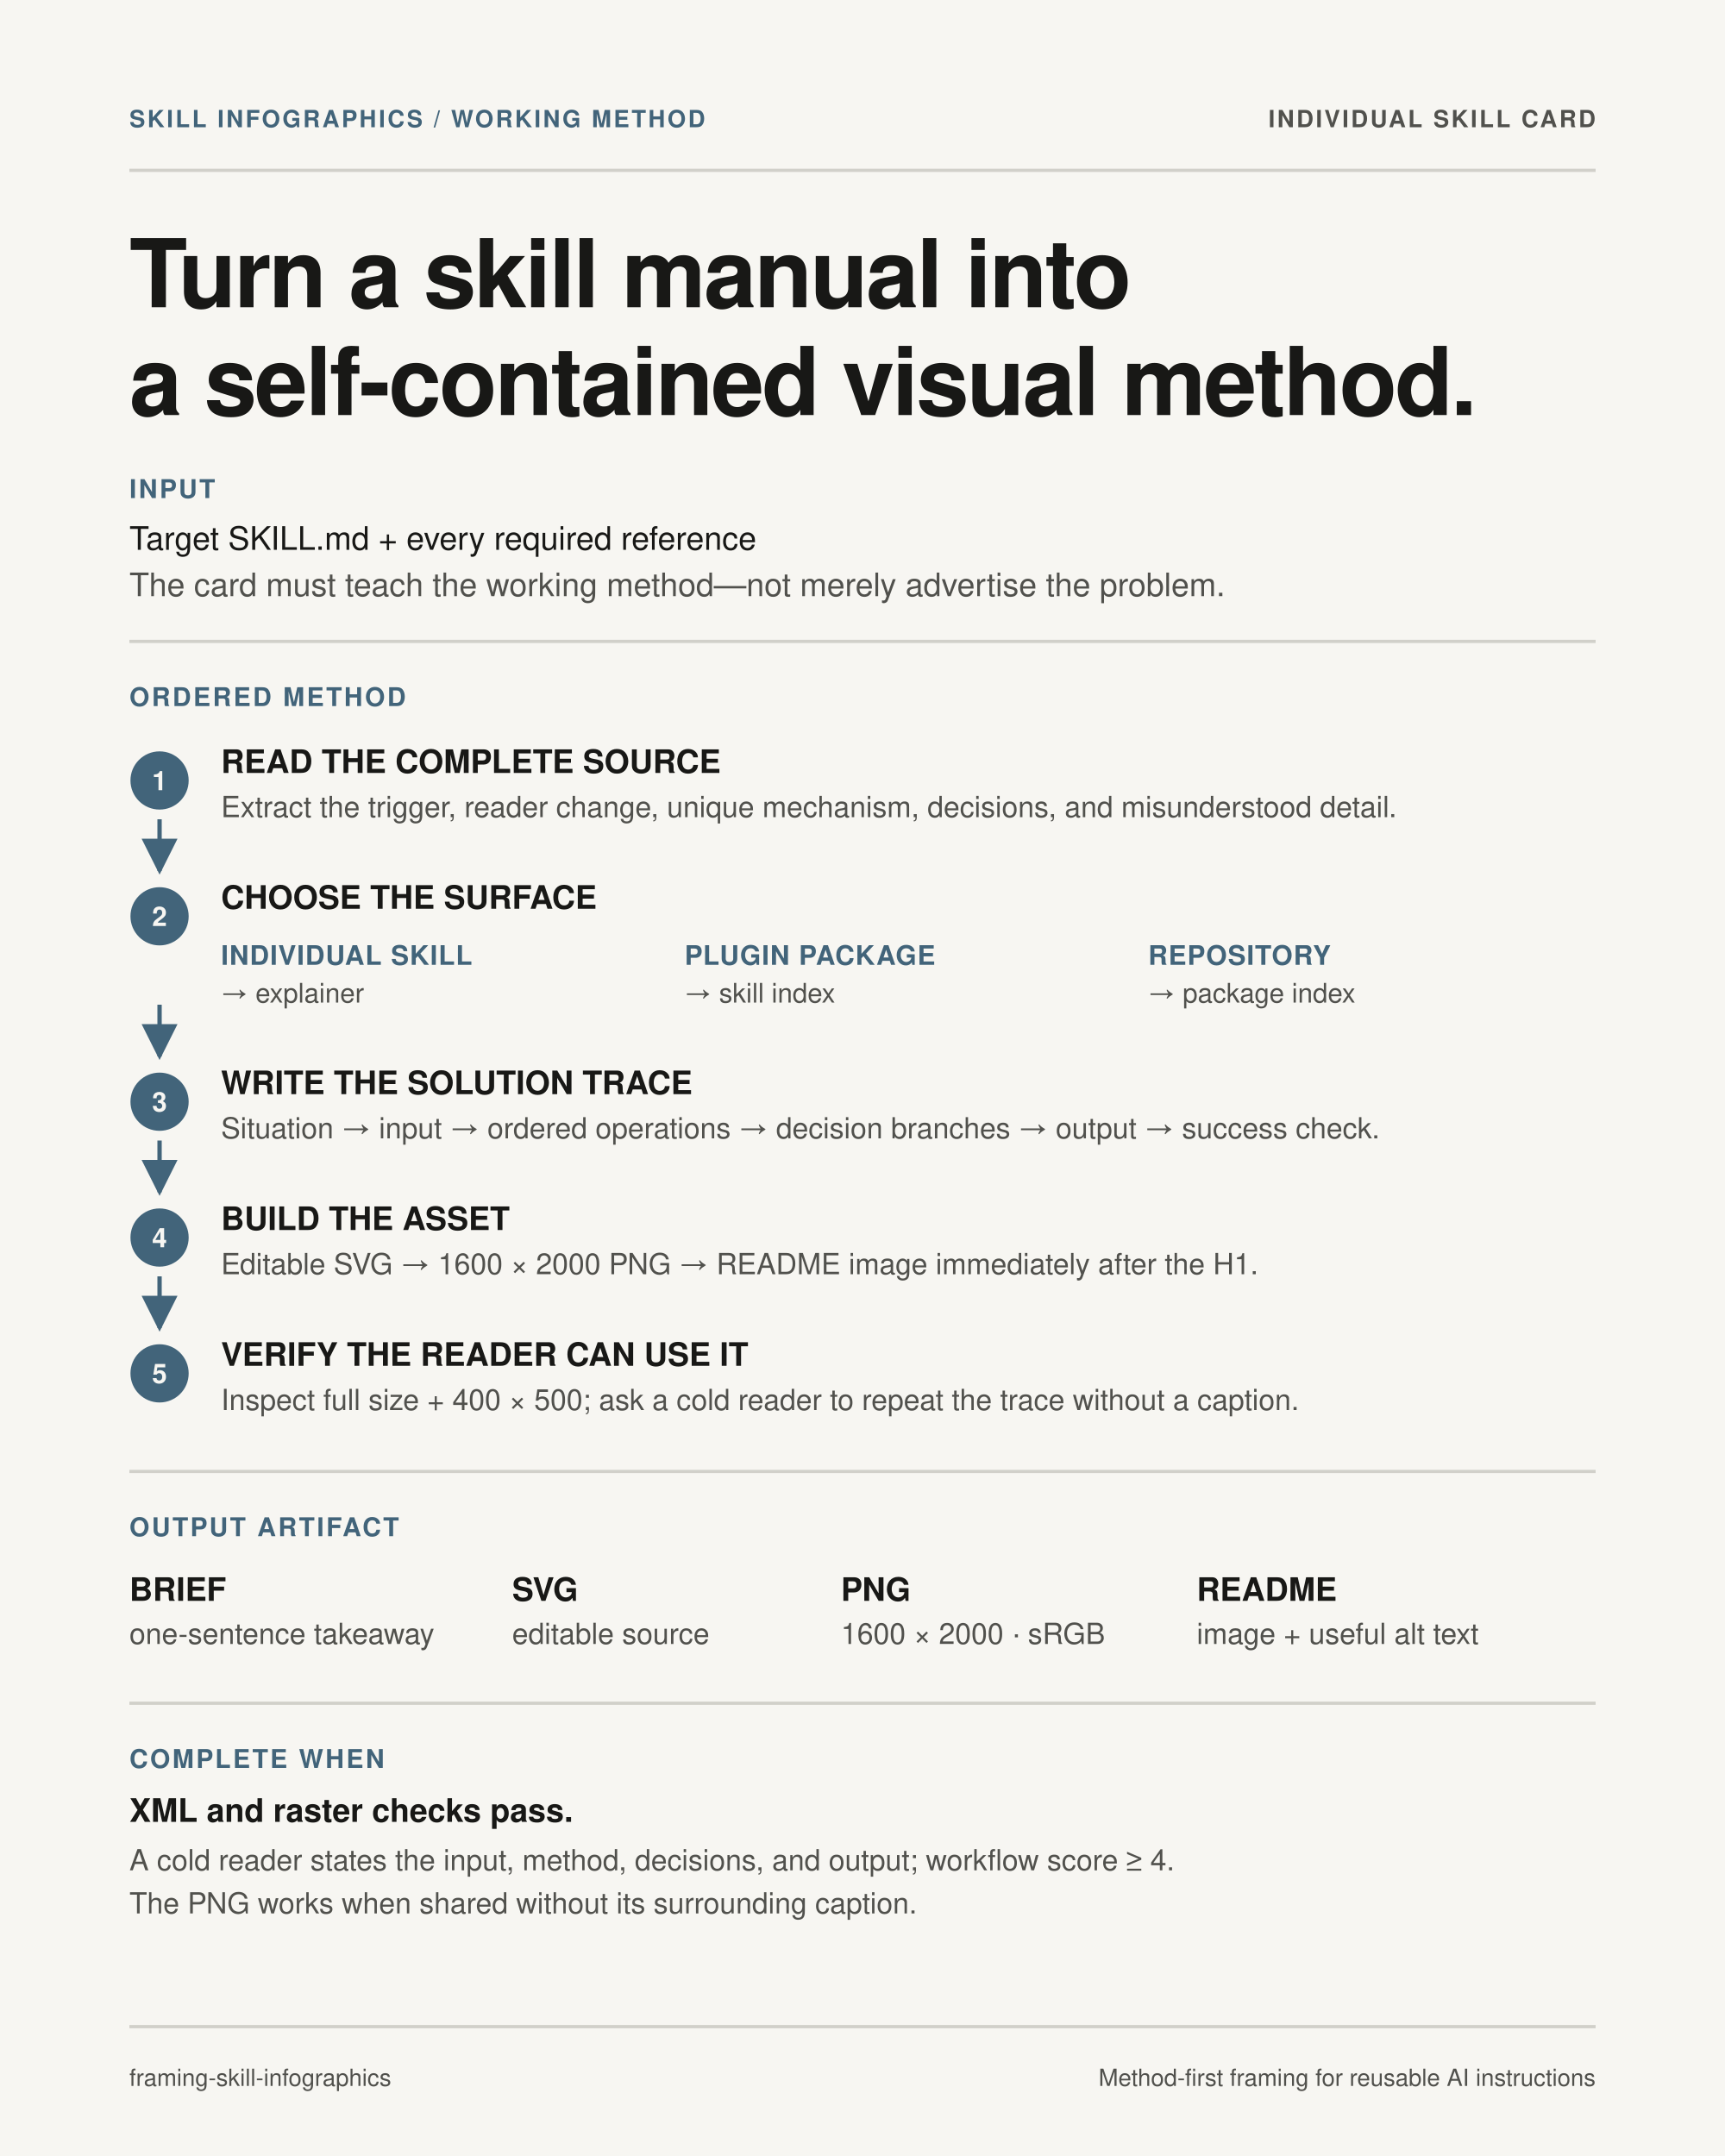
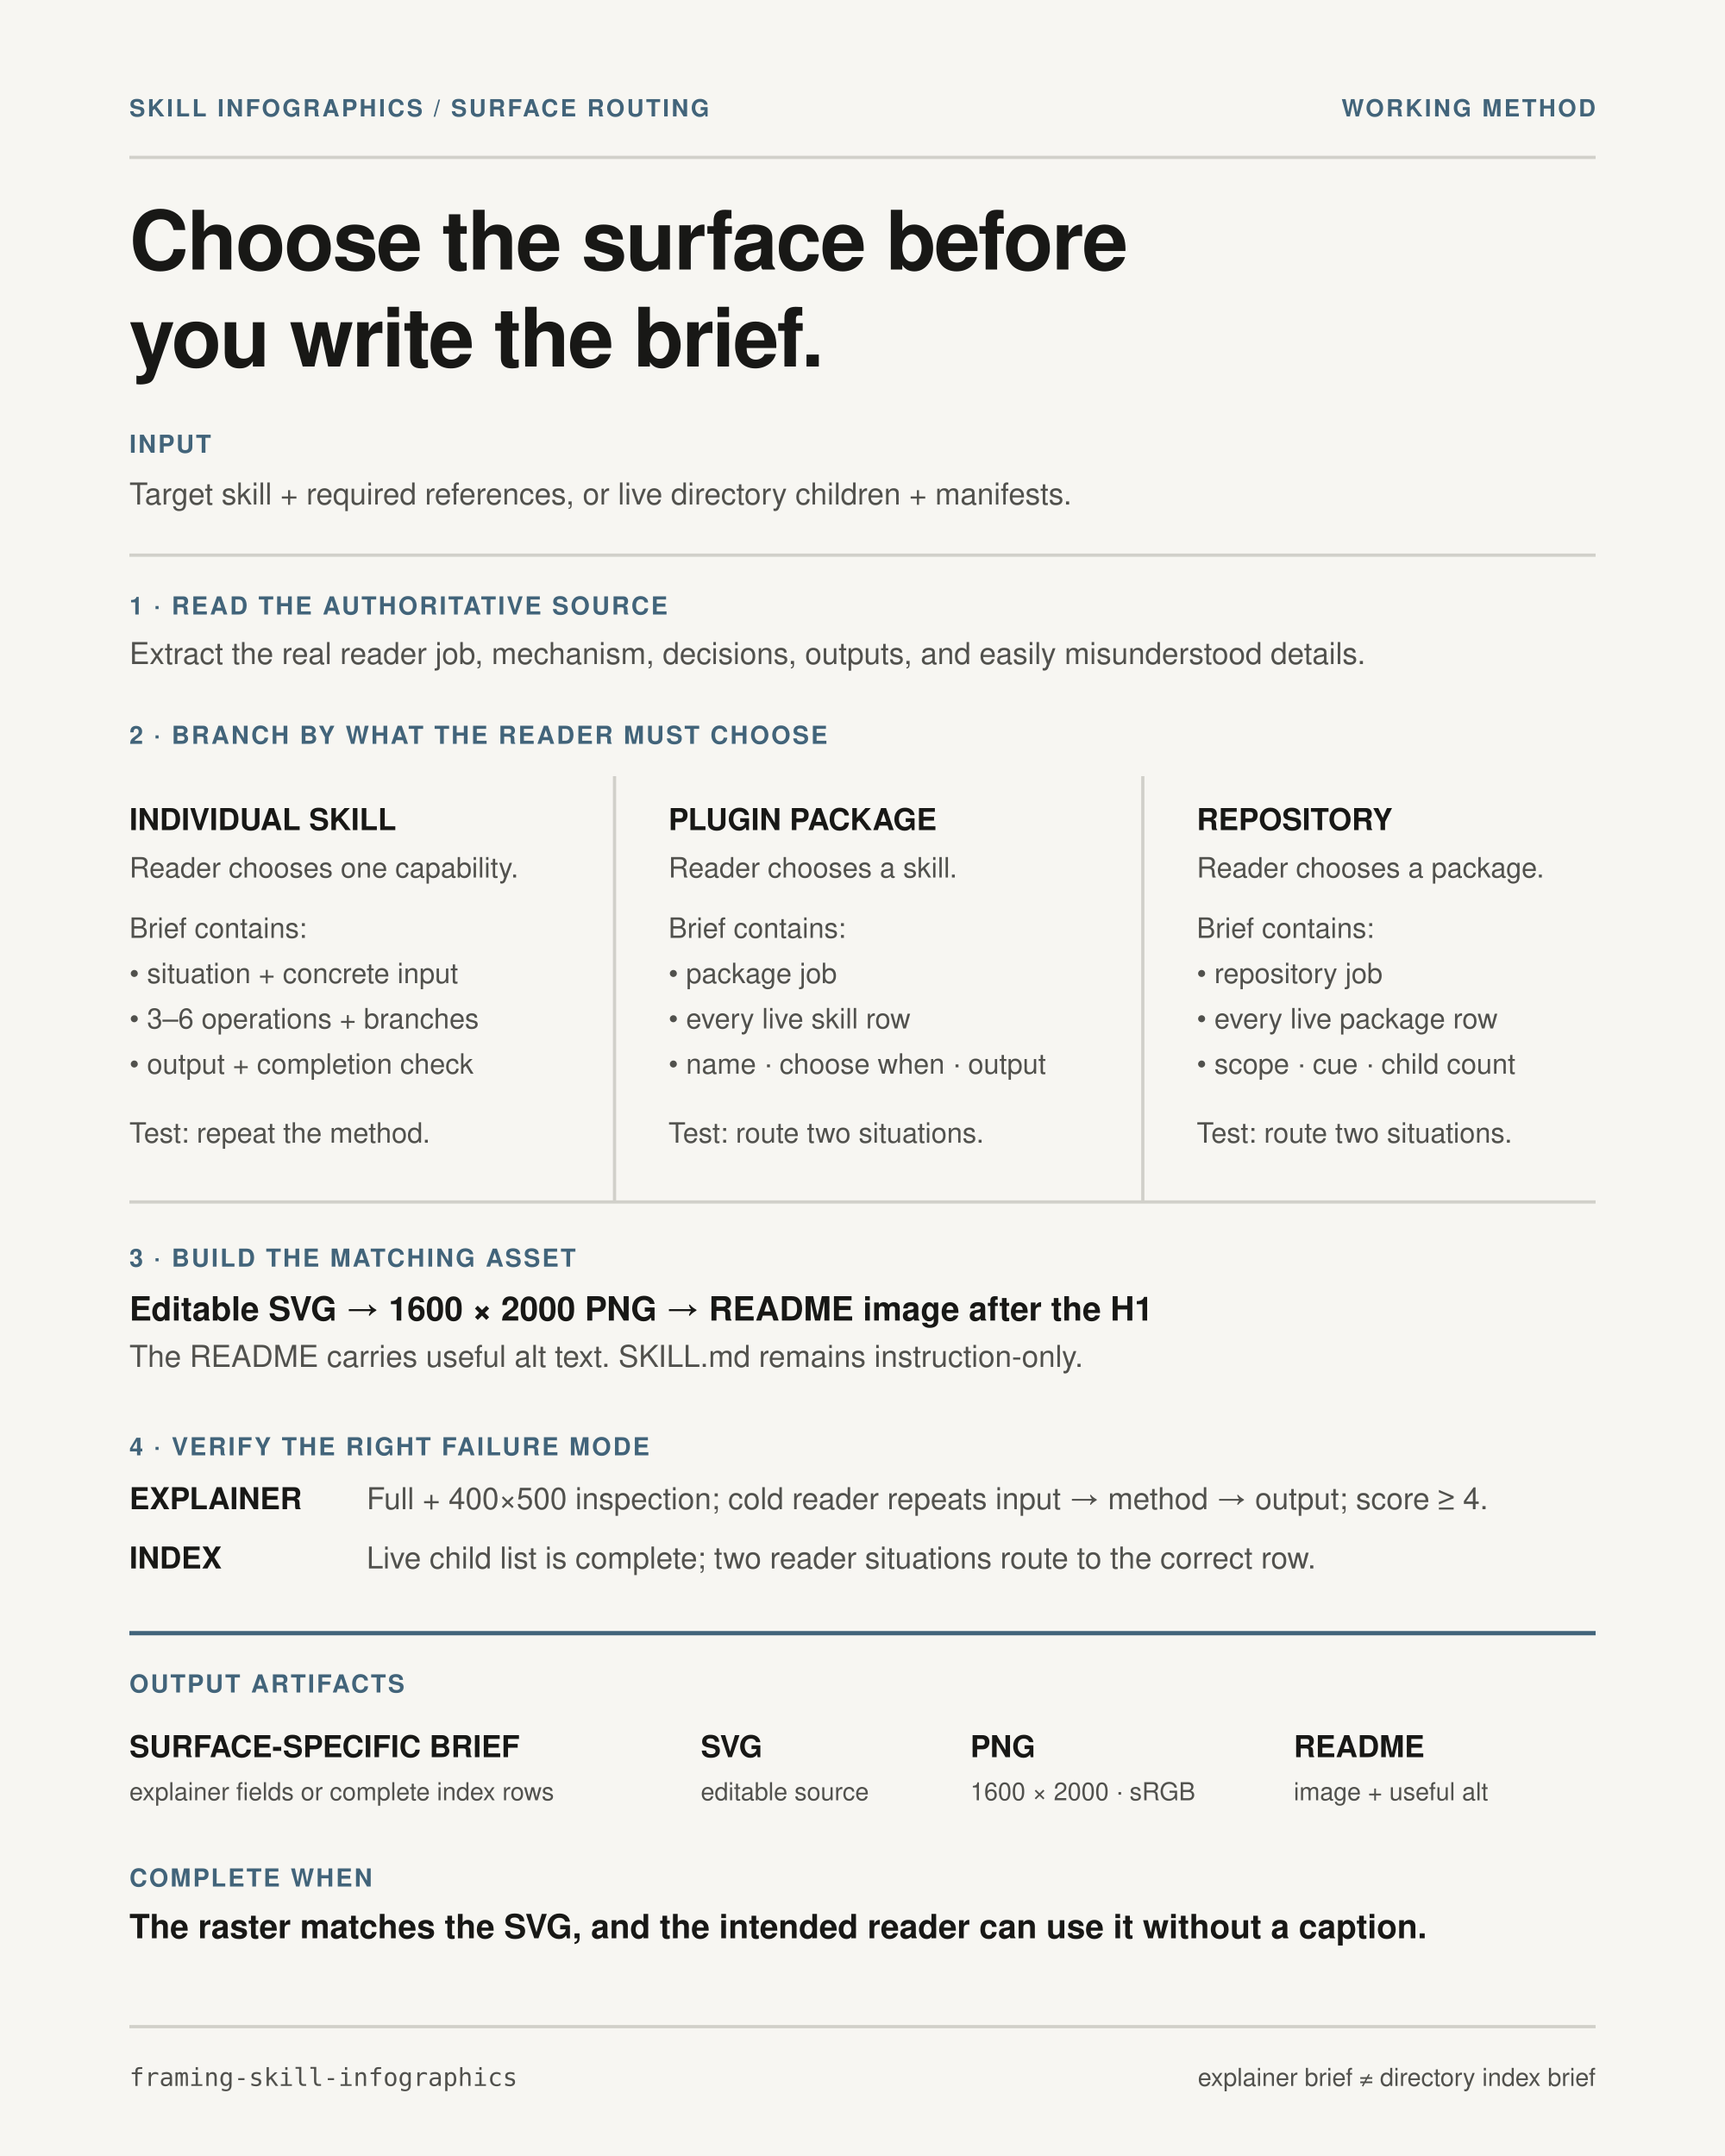
<svg xmlns="http://www.w3.org/2000/svg" width="1600" height="2000" viewBox="0 0 1600 2000" role="img" aria-labelledby="title desc">
+   <rect width="1600" height="2000" fill="#f7f6f2" />
  <defs>
    <style>
-       .bg { fill: #f7f6f2; }
-       .primary { fill: #181816; }
-       .secondary { fill: #51514d; }
-       .accent { fill: #42647a; }
+       .sans { font-family: Helvetica, Arial, sans-serif; fill: #181816; }
+       .mono { font-family: Menlo, Consolas, monospace; fill: #181816; }
+       .meta { font-size: 22px; font-weight: 700; letter-spacing: 2px; fill: #42647a; }
+       .headline { font-size: 76px; font-weight: 700; letter-spacing: -1.4px; }
+       .section { font-size: 23px; font-weight: 700; letter-spacing: 1.8px; fill: #42647a; }
+       .step { font-size: 31px; font-weight: 700; }
+       .body { font-size: 28px; fill: #51514d; }
+       .branch { font-size: 28px; font-weight: 700; }
+       .branch-body { font-size: 26px; fill: #51514d; }
+       .output { font-size: 28px; font-weight: 700; }
+       .small { font-size: 23px; fill: #51514d; }
      .rule { stroke: #d1d0ca; stroke-width: 3; }
-       .flow { stroke: #42647a; stroke-width: 4; fill: none; }
-       .headline { font: 700 88px Helvetica, Arial, sans-serif; letter-spacing: -2px; }
-       .section-label { font: 700 24px Helvetica, Arial, sans-serif; letter-spacing: 2px; }
-       .body { font: 400 30px Helvetica, Arial, sans-serif; }
-       .step-title { font: 700 30px Helvetica, Arial, sans-serif; }
-       .step-body { font: 400 27px Helvetica, Arial, sans-serif; }
-       .branch-title { font: 700 25px Helvetica, Arial, sans-serif; letter-spacing: .8px; }
-       .branch-body { font: 400 25px Helvetica, Arial, sans-serif; }
-       .step-num { font: 700 25px Helvetica, Arial, sans-serif; }
-       .output-title { font: 700 30px Helvetica, Arial, sans-serif; }
-       .output-body { font: 400 27px Helvetica, Arial, sans-serif; }
-       .meta { font: 700 22px Helvetica, Arial, sans-serif; letter-spacing: 2px; }
-       .identity { font: 400 22px Helvetica, Arial, sans-serif; }
+       .accent-rule { stroke: #42647a; stroke-width: 4; }
    </style>
-     <marker id="arrow" viewBox="0 0 12 12" refX="10" refY="6" markerWidth="10" markerHeight="10" orient="auto">
-       <path d="M1,1 L11,6 L1,11 Z" fill="#42647a" />
-     </marker>
  </defs>
-   <rect class="bg" width="1600" height="2000" />
-   <text x="120" y="118" class="meta accent">SKILL INFOGRAPHICS / WORKING METHOD</text>
-   <text x="1480" y="118" text-anchor="end" class="meta secondary">INDIVIDUAL SKILL CARD</text>
-   <line x1="120" y1="158" x2="1480" y2="158" class="rule" />
-   <text x="120" y="285" class="headline primary">Turn a skill manual into</text>
-   <text x="120" y="385" class="headline primary">a self-contained visual method.</text>
-   <text x="120" y="462" class="section-label accent">INPUT</text>
-   <text x="120" y="510" class="body primary">Target SKILL.md + every required reference</text>
-   <text x="120" y="553" class="body secondary">The card must teach the working method—not merely advertise the problem.</text>
-   <line x1="120" y1="595" x2="1480" y2="595" class="rule" />
-   <text x="120" y="655" class="section-label accent">ORDERED METHOD</text>
-   <circle cx="148" cy="724" r="27" fill="#42647a" />
-   <text x="148" y="733" text-anchor="middle" class="step-num" fill="#f7f6f2">1</text>
-   <text x="205" y="717" class="step-title primary">READ THE COMPLETE SOURCE</text>
-   <text x="205" y="758" class="step-body secondary">Extract the trigger, reader change, unique mechanism, decisions, and misunderstood detail.</text>
-   <line x1="148" y1="760" x2="148" y2="808" class="flow" marker-end="url(#arrow)" />
-   <circle cx="148" cy="850" r="27" fill="#42647a" />
-   <text x="148" y="859" text-anchor="middle" class="step-num" fill="#f7f6f2">2</text>
-   <text x="205" y="843" class="step-title primary">CHOOSE THE SURFACE</text>
-   <text x="205" y="895" class="branch-title accent">INDIVIDUAL SKILL</text>
-   <text x="205" y="930" class="branch-body secondary">→ explainer</text>
-   <text x="635" y="895" class="branch-title accent">PLUGIN PACKAGE</text>
-   <text x="635" y="930" class="branch-body secondary">→ skill index</text>
-   <text x="1065" y="895" class="branch-title accent">REPOSITORY</text>
-   <text x="1065" y="930" class="branch-body secondary">→ package index</text>
-   <line x1="148" y1="932" x2="148" y2="980" class="flow" marker-end="url(#arrow)" />
-   <circle cx="148" cy="1022" r="27" fill="#42647a" />
-   <text x="148" y="1031" text-anchor="middle" class="step-num" fill="#f7f6f2">3</text>
-   <text x="205" y="1015" class="step-title primary">WRITE THE SOLUTION TRACE</text>
-   <text x="205" y="1056" class="step-body secondary">Situation → input → ordered operations → decision branches → output → success check.</text>
-   <line x1="148" y1="1058" x2="148" y2="1106" class="flow" marker-end="url(#arrow)" />
-   <circle cx="148" cy="1148" r="27" fill="#42647a" />
-   <text x="148" y="1157" text-anchor="middle" class="step-num" fill="#f7f6f2">4</text>
-   <text x="205" y="1141" class="step-title primary">BUILD THE ASSET</text>
-   <text x="205" y="1182" class="step-body secondary">Editable SVG → 1600 × 2000 PNG → README image immediately after the H1.</text>
-   <line x1="148" y1="1184" x2="148" y2="1232" class="flow" marker-end="url(#arrow)" />
-   <circle cx="148" cy="1274" r="27" fill="#42647a" />
-   <text x="148" y="1283" text-anchor="middle" class="step-num" fill="#f7f6f2">5</text>
-   <text x="205" y="1267" class="step-title primary">VERIFY THE READER CAN USE IT</text>
-   <text x="205" y="1308" class="step-body secondary">Inspect full size + 400 × 500; ask a cold reader to repeat the trace without a caption.</text>
-   <line x1="120" y1="1365" x2="1480" y2="1365" class="rule" />
-   <text x="120" y="1425" class="section-label accent">OUTPUT ARTIFACT</text>
-   <text x="120" y="1485" class="output-title primary">BRIEF</text>
-   <text x="120" y="1525" class="output-body secondary">one-sentence takeaway</text>
-   <text x="475" y="1485" class="output-title primary">SVG</text>
-   <text x="475" y="1525" class="output-body secondary">editable source</text>
-   <text x="780" y="1485" class="output-title primary">PNG</text>
-   <text x="780" y="1525" class="output-body secondary">1600 × 2000 · sRGB</text>
-   <text x="1110" y="1485" class="output-title primary">README</text>
-   <text x="1110" y="1525" class="output-body secondary">image + useful alt text</text>
-   <line x1="120" y1="1580" x2="1480" y2="1580" class="rule" />
-   <text x="120" y="1640" class="section-label accent">COMPLETE WHEN</text>
-   <text x="120" y="1690" class="output-title primary">XML and raster checks pass.</text>
-   <text x="120" y="1735" class="output-body secondary">A cold reader states the input, method, decisions, and output; workflow score ≥ 4.</text>
-   <text x="120" y="1775" class="output-body secondary">The PNG works when shared without its surrounding caption.</text>
+   <text x="120" y="108" class="sans meta">SKILL INFOGRAPHICS / SURFACE ROUTING</text>
+   <text x="1480" y="108" text-anchor="end" class="sans meta">WORKING METHOD</text>
+   <line x1="120" y1="146" x2="1480" y2="146" class="rule" />
+   <text x="120" y="250" class="sans headline">Choose the surface before</text>
+   <text x="120" y="340" class="sans headline">you write the brief.</text>
+   <text x="120" y="420" class="sans section">INPUT</text>
+   <text x="120" y="468" class="sans body">Target skill + required references, or live directory children + manifests.</text>
+   <line x1="120" y1="515" x2="1480" y2="515" class="rule" />
+   <text x="120" y="570" class="sans section">1 · READ THE AUTHORITATIVE SOURCE</text>
+   <text x="120" y="616" class="sans body">Extract the real reader job, mechanism, decisions, outputs, and easily misunderstood details.</text>
+   <text x="120" y="690" class="sans section">2 · BRANCH BY WHAT THE READER MUST CHOOSE</text>
+   <line x1="570" y1="720" x2="570" y2="1115" class="rule" />
+   <line x1="1060" y1="720" x2="1060" y2="1115" class="rule" />
+   <text x="120" y="770" class="sans branch">INDIVIDUAL SKILL</text>
+   <text x="120" y="814" class="sans branch-body">Reader chooses one capability.</text>
+   <text x="120" y="870" class="sans branch-body">Brief contains:</text>
+   <text x="120" y="912" class="sans branch-body">• situation + concrete input</text>
+   <text x="120" y="954" class="sans branch-body">• 3–6 operations + branches</text>
+   <text x="120" y="996" class="sans branch-body">• output + completion check</text>
+   <text x="120" y="1060" class="sans branch-body">Test: repeat the method.</text>
+   <text x="620" y="770" class="sans branch">PLUGIN PACKAGE</text>
+   <text x="620" y="814" class="sans branch-body">Reader chooses a skill.</text>
+   <text x="620" y="870" class="sans branch-body">Brief contains:</text>
+   <text x="620" y="912" class="sans branch-body">• package job</text>
+   <text x="620" y="954" class="sans branch-body">• every live skill row</text>
+   <text x="620" y="996" class="sans branch-body">• name · choose when · output</text>
+   <text x="620" y="1060" class="sans branch-body">Test: route two situations.</text>
+   <text x="1110" y="770" class="sans branch">REPOSITORY</text>
+   <text x="1110" y="814" class="sans branch-body">Reader chooses a package.</text>
+   <text x="1110" y="870" class="sans branch-body">Brief contains:</text>
+   <text x="1110" y="912" class="sans branch-body">• repository job</text>
+   <text x="1110" y="954" class="sans branch-body">• every live package row</text>
+   <text x="1110" y="996" class="sans branch-body">• scope · cue · child count</text>
+   <text x="1110" y="1060" class="sans branch-body">Test: route two situations.</text>
+   <line x1="120" y1="1115" x2="1480" y2="1115" class="rule" />
+   <text x="120" y="1175" class="sans section">3 · BUILD THE MATCHING ASSET</text>
+   <text x="120" y="1225" class="sans step">Editable SVG → 1600 × 2000 PNG → README image after the H1</text>
+   <text x="120" y="1268" class="sans body">The README carries useful alt text. SKILL.md remains instruction-only.</text>
+   <text x="120" y="1350" class="sans section">4 · VERIFY THE RIGHT FAILURE MODE</text>
+   <text x="120" y="1400" class="sans branch">EXPLAINER</text>
+   <text x="340" y="1400" class="sans body">Full + 400×500 inspection; cold reader repeats input → method → output; score ≥ 4.</text>
+   <text x="120" y="1455" class="sans branch">INDEX</text>
+   <text x="340" y="1455" class="sans body">Live child list is complete; two reader situations route to the correct row.</text>
+   <line x1="120" y1="1515" x2="1480" y2="1515" class="accent-rule" />
+   <text x="120" y="1570" class="sans section">OUTPUT ARTIFACTS</text>
+   <text x="120" y="1630" class="sans output">SURFACE-SPECIFIC BRIEF</text>
+   <text x="120" y="1670" class="sans small">explainer fields or complete index rows</text>
+   <text x="650" y="1630" class="sans output">SVG</text>
+   <text x="650" y="1670" class="sans small">editable source</text>
+   <text x="900" y="1630" class="sans output">PNG</text>
+   <text x="900" y="1670" class="sans small">1600 × 2000 · sRGB</text>
+   <text x="1200" y="1630" class="sans output">README</text>
+   <text x="1200" y="1670" class="sans small">image + useful alt</text>
+   <text x="120" y="1750" class="sans section">COMPLETE WHEN</text>
+   <text x="120" y="1798" class="sans step">The raster matches the SVG, and the intended reader can use it without a caption.</text>
  <line x1="120" y1="1880" x2="1480" y2="1880" class="rule" />
-   <text x="120" y="1935" class="identity secondary">framing-skill-infographics</text>
-   <text x="1480" y="1935" text-anchor="end" class="identity secondary">Method-first framing for reusable AI instructions</text>
+   <text x="120" y="1935" class="mono small">framing-skill-infographics</text>
+   <text x="1480" y="1935" text-anchor="end" class="sans small">explainer brief ≠ directory index brief</text>
</svg>
